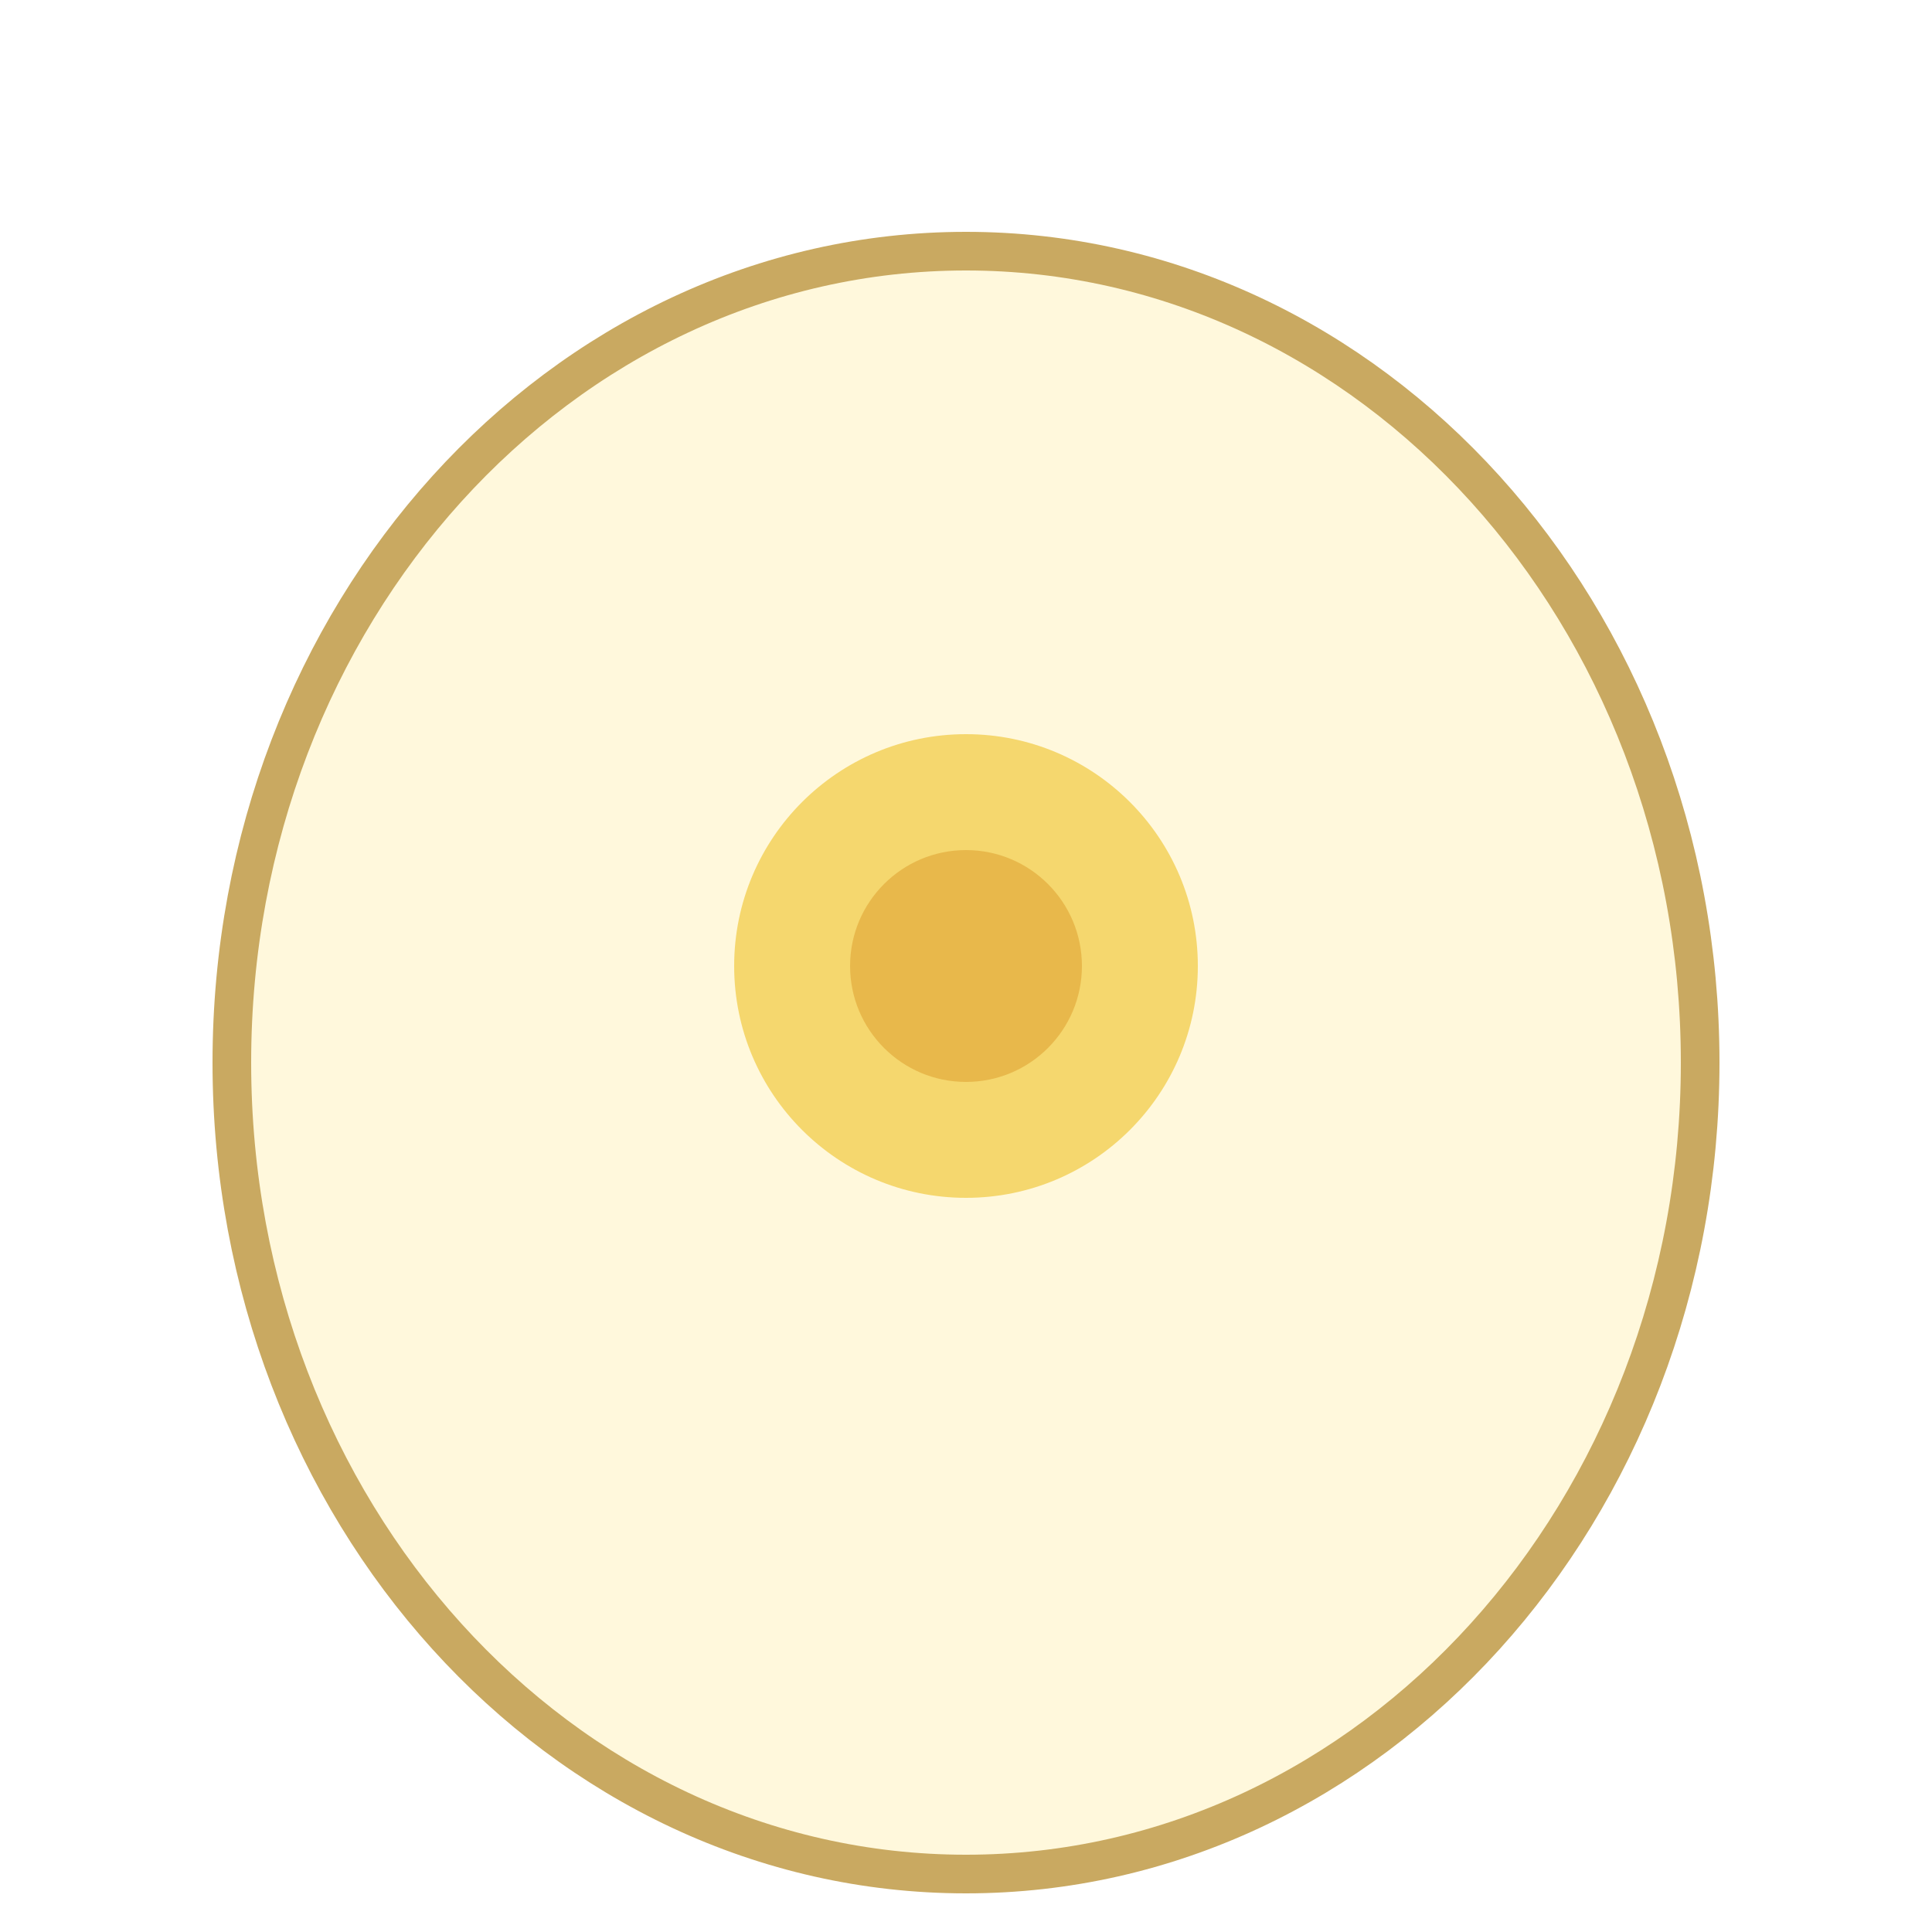
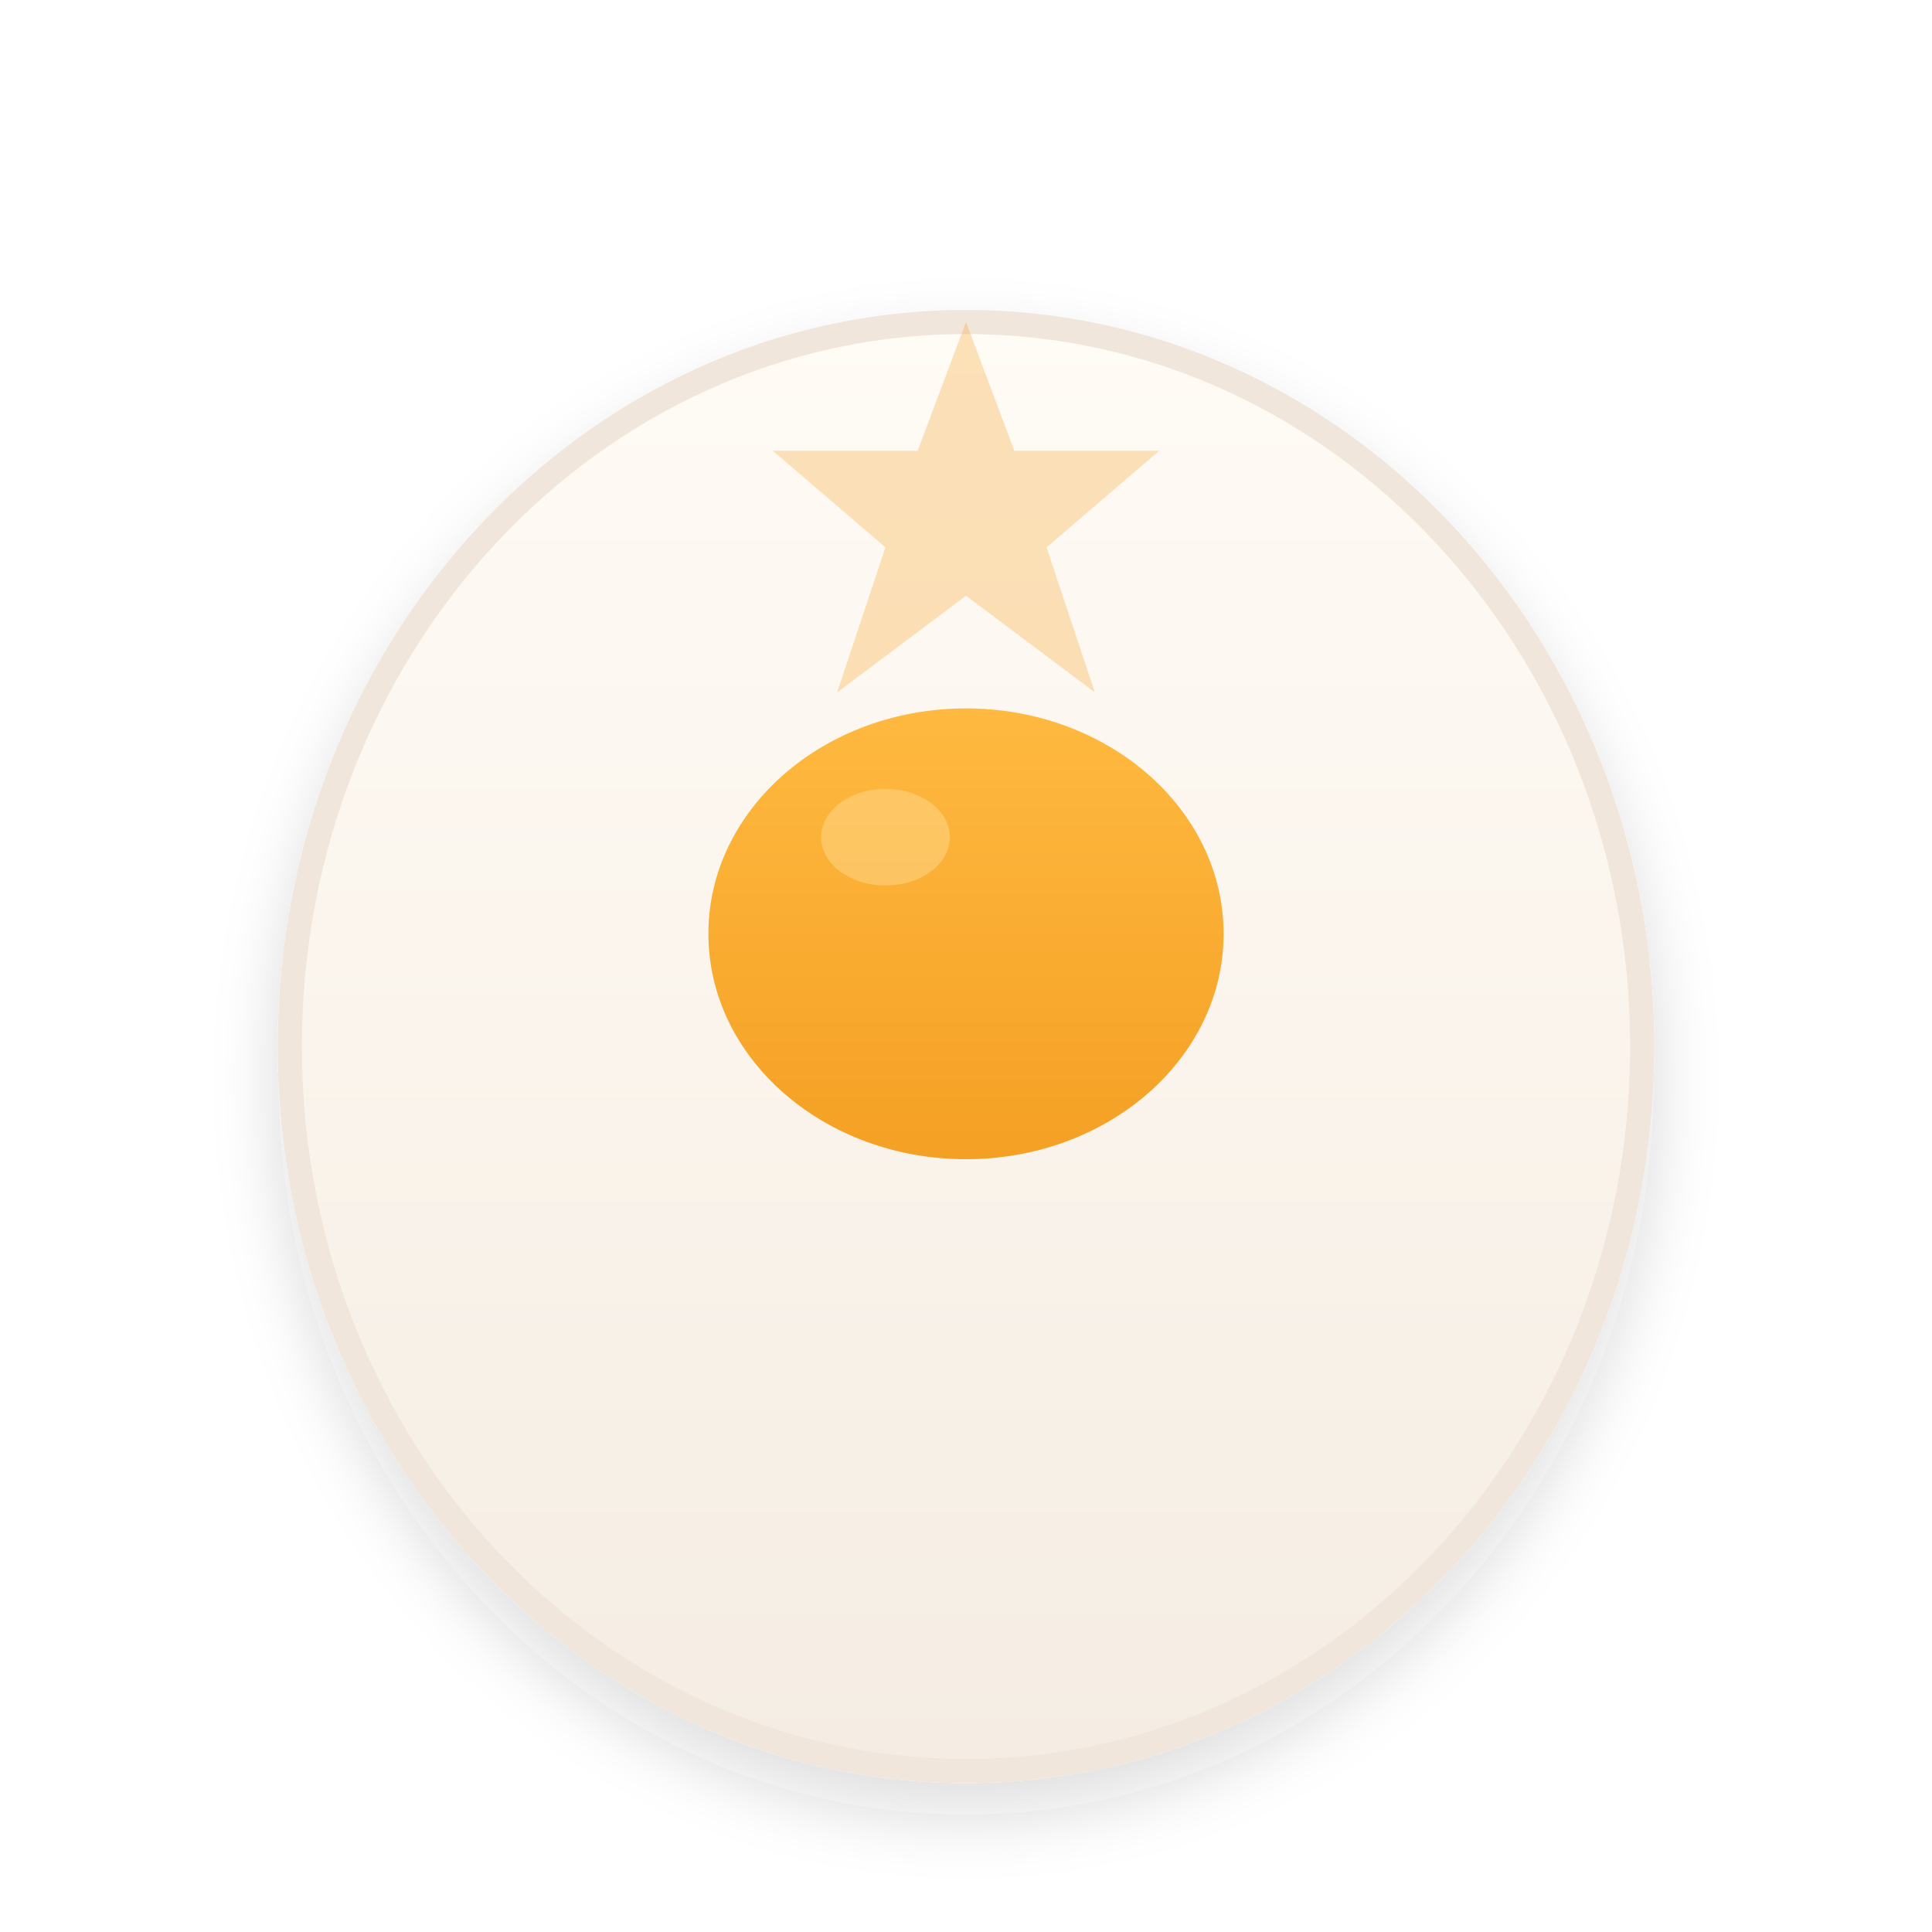
- <svg xmlns="http://www.w3.org/2000/svg" viewBox="0 0 100 100">
-   <ellipse cx="50" cy="55" rx="38" ry="42" fill="#FFF8DC" stroke="#C9A961" stroke-width="2" />
-   <circle cx="50" cy="50" r="12" fill="#F5D76E" />
-   <circle cx="50" cy="50" r="6" fill="#E8B84B" />
+ <svg xmlns="http://www.w3.org/2000/svg" viewBox="0 0 120 120">
+   <defs>
+     <linearGradient id="starGrad" x1="0%" y1="0%" x2="0%" y2="100%">
+       <stop offset="0%" style="stop-color:#FFFBF5" />
+       <stop offset="100%" style="stop-color:#F5EDE3" />
+     </linearGradient>
+     <linearGradient id="yolkGrad" x1="0%" y1="0%" x2="0%" y2="100%">
+       <stop offset="0%" style="stop-color:#FFB940" />
+       <stop offset="100%" style="stop-color:#F4A024" />
+     </linearGradient>
+     <filter id="shadow" x="-20%" y="-20%" width="140%" height="140%">
+       <feDropShadow dx="0" dy="2" stdDeviation="2" flood-color="#2D2A26" flood-opacity="0.15" />
+     </filter>
+   </defs>
+   <ellipse cx="60" cy="65" rx="42" ry="45" fill="url(#starGrad)" stroke="#F0E6DB" stroke-width="1.5" filter="url(#shadow)" />
+   <ellipse cx="60" cy="58" rx="16" ry="14" fill="url(#yolkGrad)" />
+   <ellipse cx="55" cy="52" rx="4" ry="3" fill="#FFD280" opacity="0.6" />
+   <path d="M60 20 L63 28 L72 28 L65 34 L68 43 L60 37 L52 43 L55 34 L48 28 L57 28 Z" fill="#F4A024" opacity="0.3" />
</svg>
